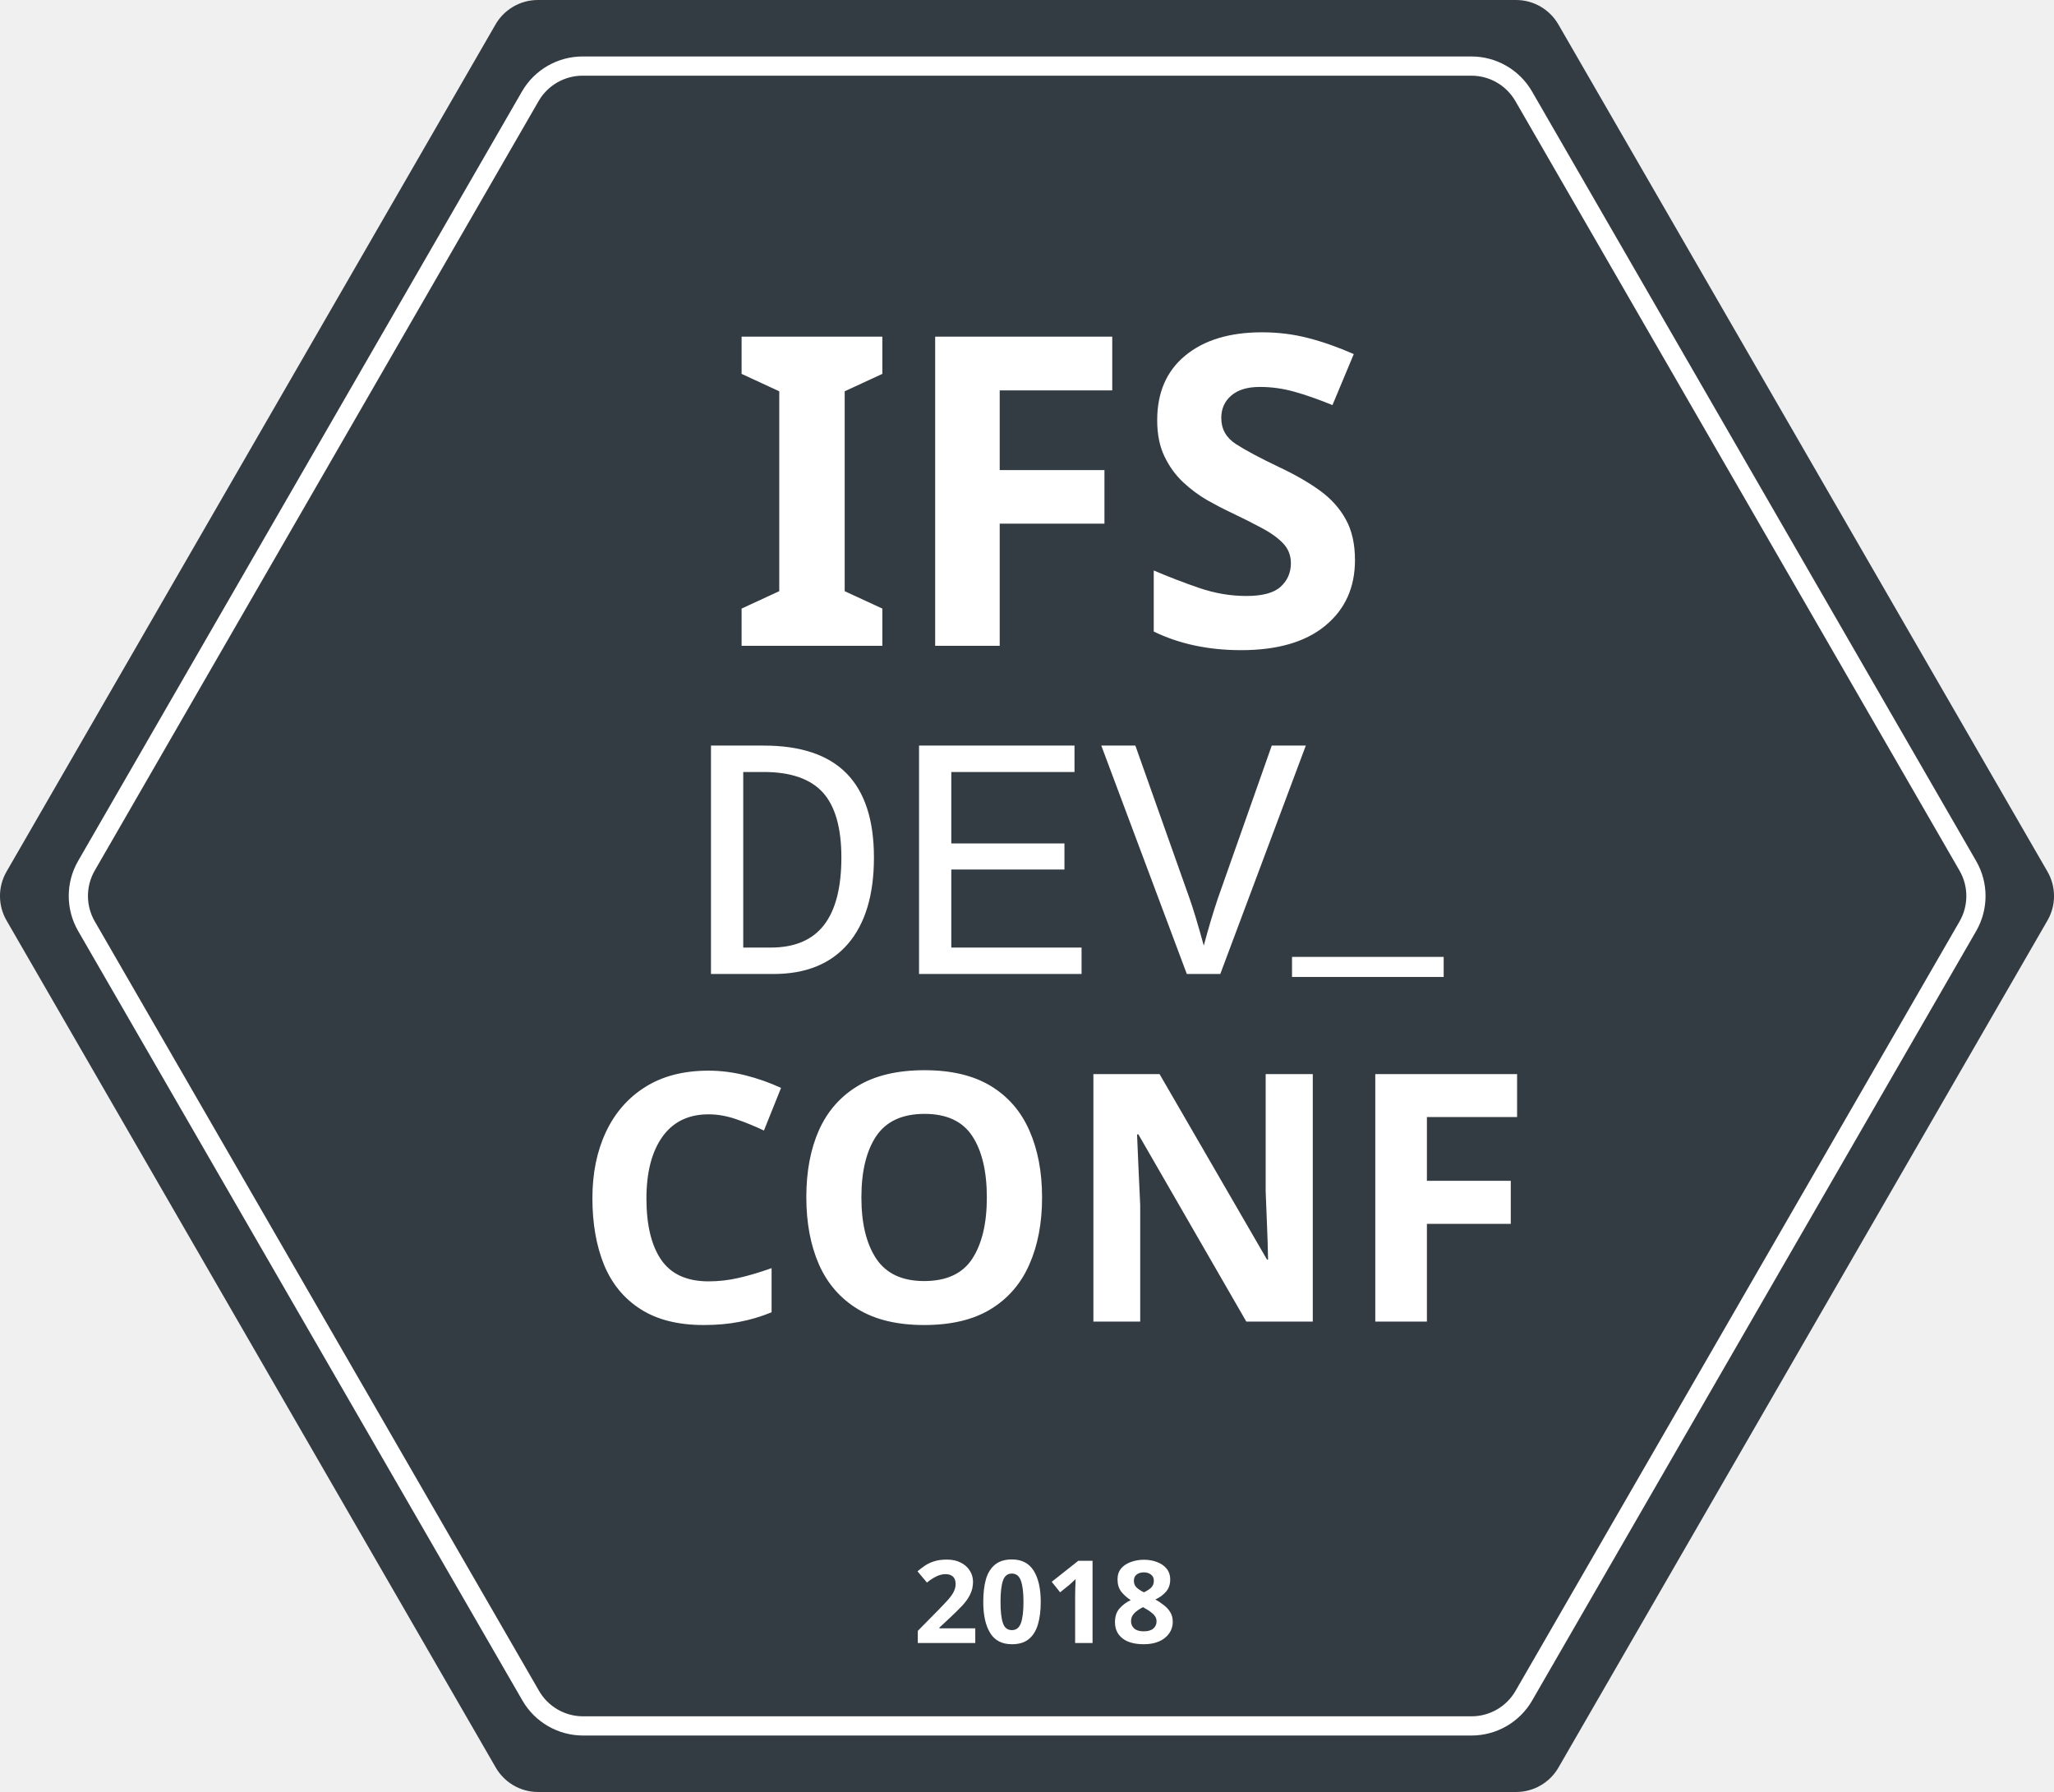
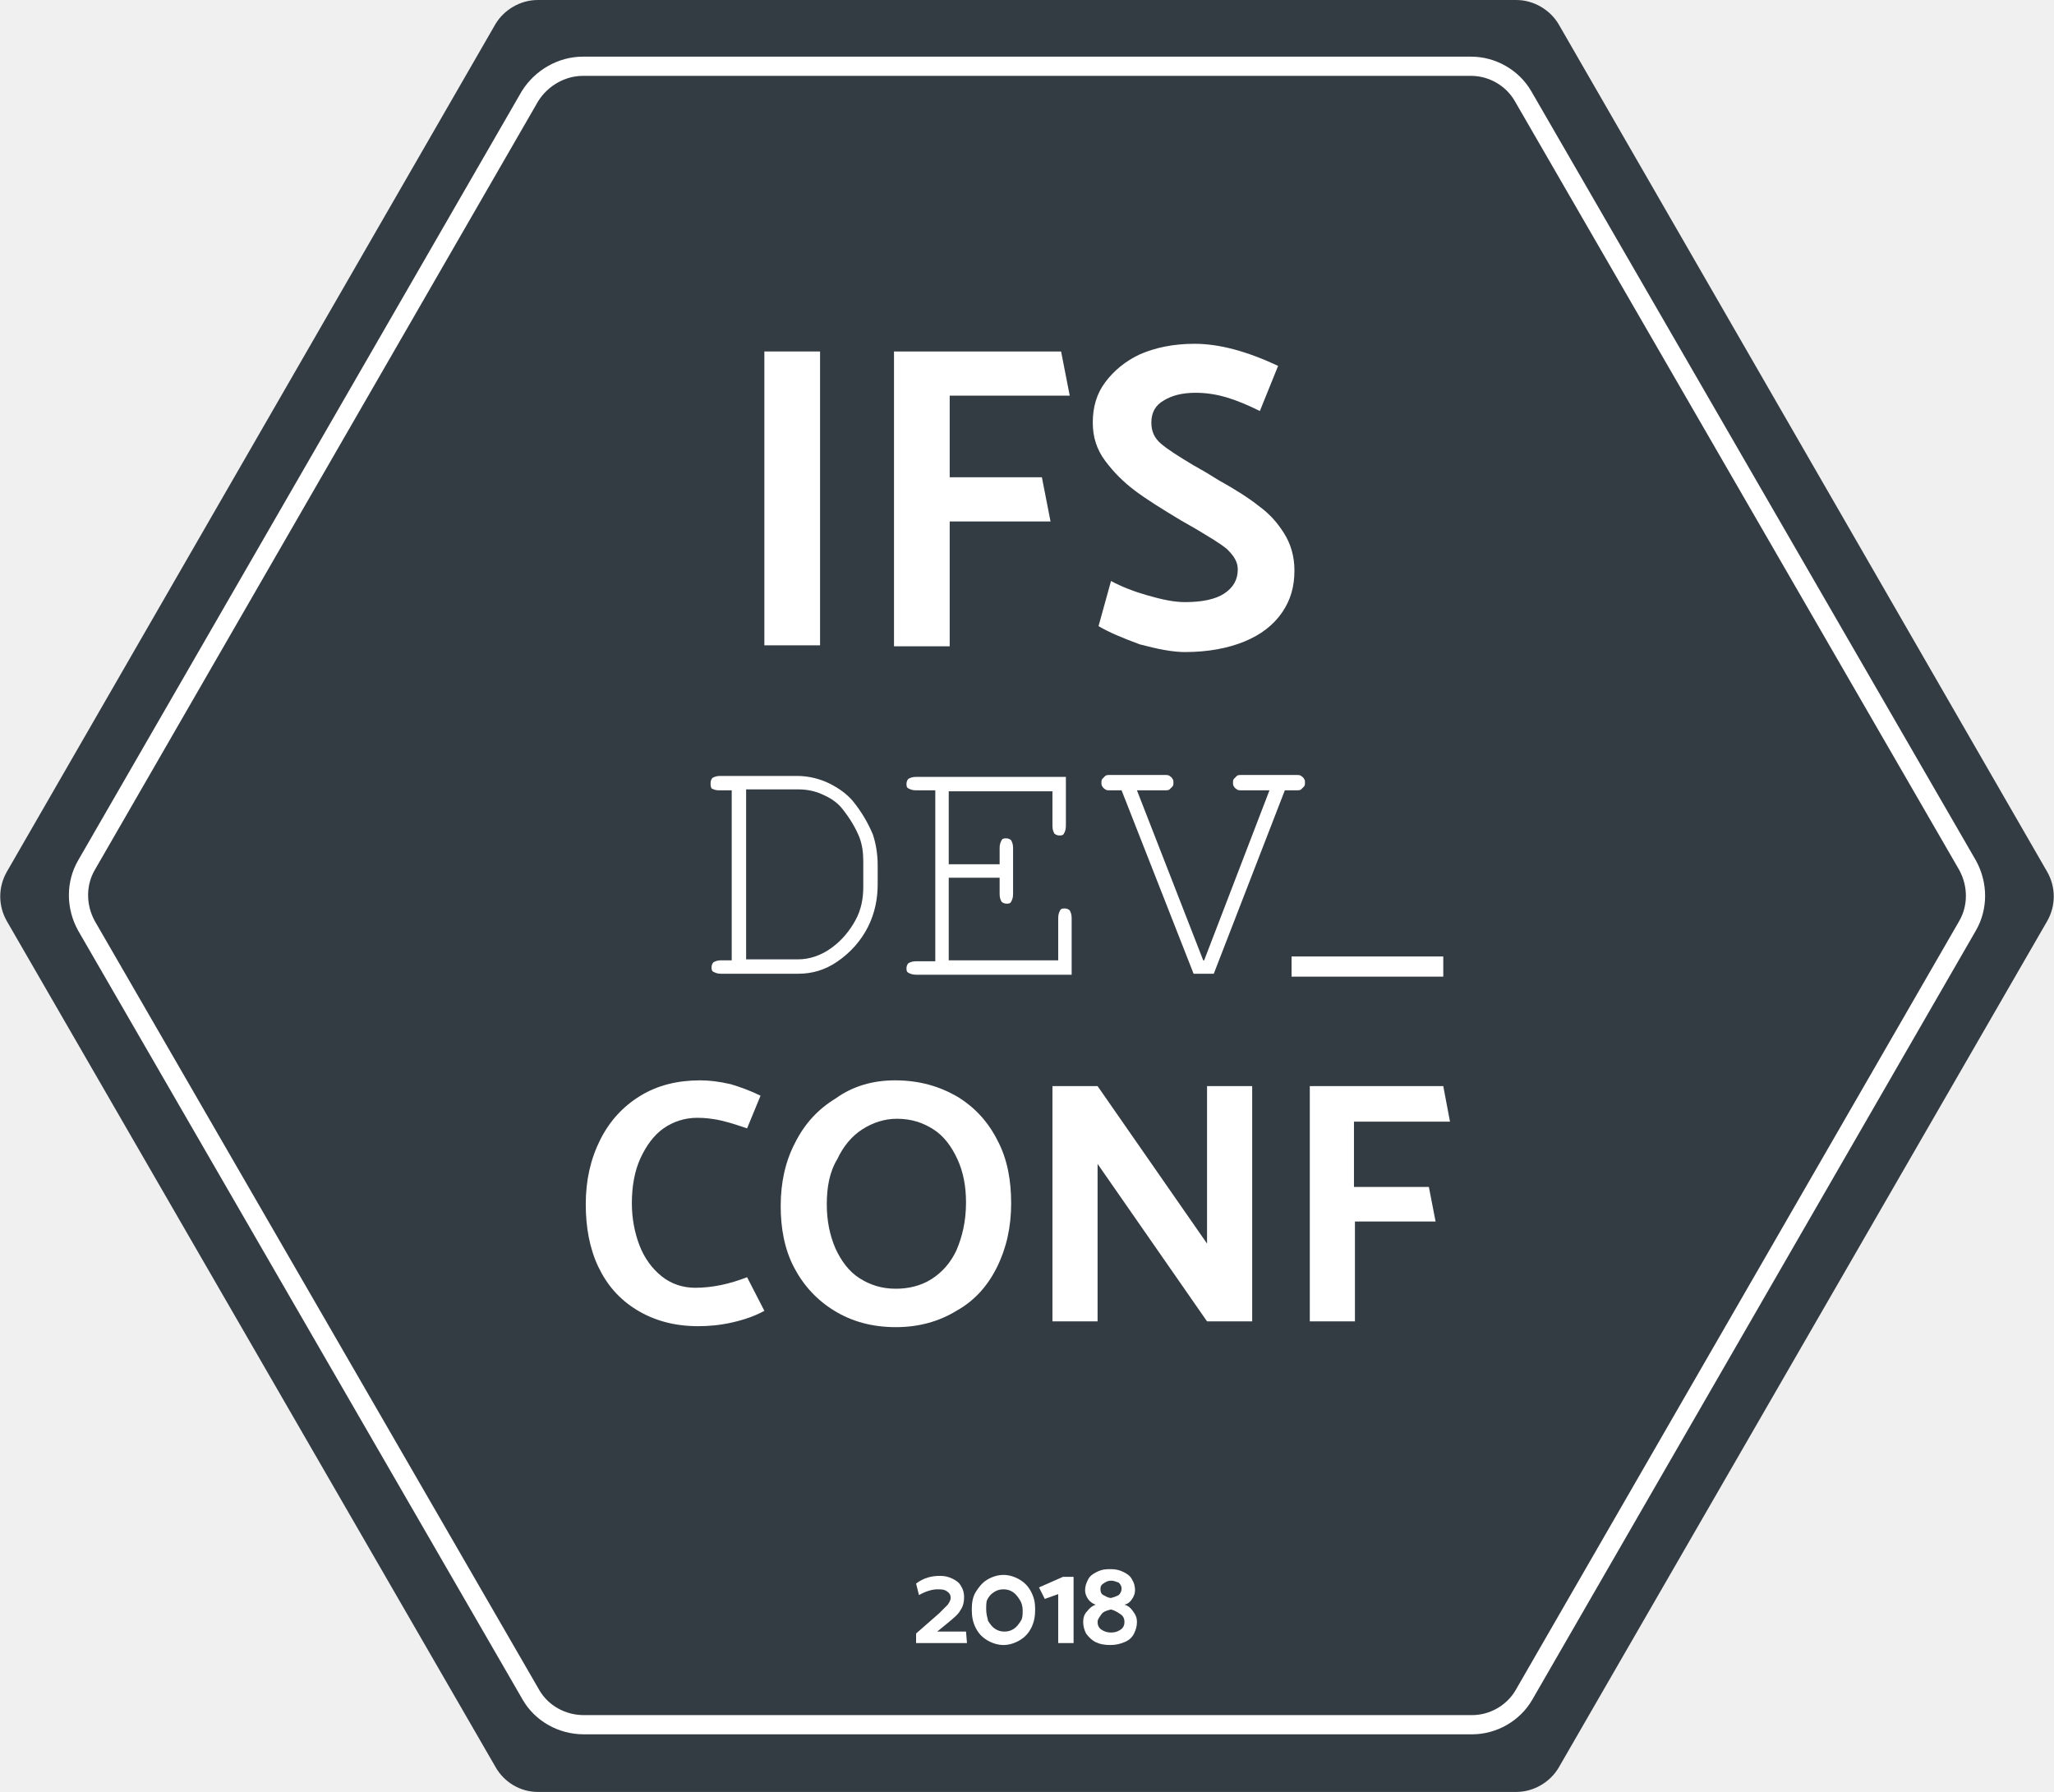
- <svg xmlns="http://www.w3.org/2000/svg" viewBox="0 0 213.87 186.58">
-   <defs>
-     <style>.cls-1,.cls-2{fill:#343c43;}.cls-2{stroke:#fff;stroke-miterlimit:10;stroke-width:2px;}.cls-3,.cls-4,.cls-5,.cls-6,.cls-7{fill:#fff;}.cls-4,.cls-5{font-size:36.1px;}.cls-4,.cls-6{font-family:Catamaran-ExtraBold, Catamaran;}.cls-4,.cls-6,.cls-7{font-weight:700;}.cls-5{font-family:CourierNewPSMT, Courier New;}.cls-6{font-size:45.07px;}.cls-7{font-size:12px;font-family:Catamaran-Bold, Catamaran;}</style>
-   </defs>
-   <g id="Layer_2" data-name="Layer 2">
-     <g id="Layer_1-2" data-name="Layer 1">
-       <path class="cls-1" d="M157.86,0H56A5.09,5.09,0,0,0,51.6,2.54L.68,90.75a5.09,5.09,0,0,0,0,5.09L51.6,184A5.09,5.09,0,0,0,56,186.58H157.86a5.09,5.09,0,0,0,4.41-2.54l50.92-88.2a5.09,5.09,0,0,0,0-5.09L162.26,2.54A5.09,5.09,0,0,0,157.86,0Z" />
-       <path class="cls-2" d="M153.19,6.88H60.68A6.29,6.29,0,0,0,55.23,10L9,90.14a6.29,6.29,0,0,0,0,6.29l46.26,80.12a6.29,6.29,0,0,0,5.45,3.15h92.51a6.29,6.29,0,0,0,5.45-3.15L204.9,96.44a6.29,6.29,0,0,0,0-6.29L158.64,10A6.29,6.29,0,0,0,153.19,6.88Z" />
-       <rect class="cls-3" x="134.53" y="99.63" width="15.79" height="2.09">
+ <svg xmlns="http://www.w3.org/2000/svg" version="1.1" id="Layer_1" x="0px" y="0px" viewBox="0 0 213.9 186.6" style="enable-background:new 0 0 213.9 186.6;" xml:space="preserve">
+   <style type="text/css">
+ 	.st0{fill:#343C43;}
+ 	.st1{fill:#343C43;stroke:#FFFFFF;stroke-width:2;stroke-miterlimit:10;}
+ 	.st2{fill:#FFFFFF;}
+ 	.st3{enable-background:new    ;}
+ </style>
+   <g id="Layer_2">
+     <g id="Layer_1-2">
+       <path class="st0" d="M157.9,0H56c-1.8,0-3.5,1-4.4,2.5L0.7,90.8c-0.9,1.6-0.9,3.5,0,5.1L51.6,184c0.9,1.6,2.6,2.6,4.4,2.6h101.9    c1.8,0,3.5-1,4.4-2.5l50.9-88.2c0.9-1.6,0.9-3.5,0-5.1L162.3,2.5C161.4,1,159.7,0,157.9,0z" />
+       <path class="st1" d="M153.2,6.9H60.7c-2.2,0-4.3,1.2-5.5,3.1L9,90.1c-1.1,1.9-1.1,4.3,0,6.3l46.3,80.1c1.1,1.9,3.2,3.1,5.5,3.1    h92.5c2.2,0,4.3-1.2,5.4-3.1l46.2-80.1c1.1-1.9,1.1-4.3,0-6.3L158.6,10C157.5,8.1,155.4,6.9,153.2,6.9z" />
+       <rect x="134.5" y="99.6" class="st2" width="15.8" height="2.1">
        <animate attributeType="XML" attributeName="fill" values="#343c43;#fff;#fff;#343c43" dur="0.8s" repeatCount="indefinite" />
      </rect>
-       <text class="cls-4" transform="translate(59.59 137.6)">CONF</text>
-       <text class="cls-5" transform="translate(71.17 101.41)">DEV</text>
-       <text class="cls-6" transform="translate(75.78 67.24)">IFS</text>
-       <text class="cls-7" transform="translate(95.08 171.07)">2018</text>
+       <g class="st3">
+         <path class="st2" d="M79.2,114.1l-1.4,3.4l-0.9-0.3c-0.9-0.3-1.7-0.5-2.2-0.6c-0.6-0.1-1.2-0.2-2.1-0.2c-1.3,0-2.5,0.4-3.5,1.1     c-1,0.7-1.8,1.8-2.4,3.1c-0.6,1.3-0.9,2.9-0.9,4.7c0,1.6,0.3,3.1,0.8,4.4c0.5,1.3,1.3,2.4,2.3,3.2c1,0.8,2.2,1.2,3.5,1.2     c1.8,0,3.6-0.4,5.4-1.1l1.8,3.5c-0.9,0.5-2,0.9-3.3,1.2c-1.3,0.3-2.5,0.4-3.6,0.4c-2.5,0-4.6-0.6-6.4-1.7c-1.8-1.1-3.1-2.6-4-4.5     c-0.9-1.9-1.3-4.1-1.3-6.5c0-2.5,0.5-4.7,1.5-6.7c1-2,2.4-3.5,4.2-4.6c1.8-1.1,3.9-1.6,6.2-1.6c0.9,0,1.9,0.1,3.2,0.4     C77.1,113.2,78.2,113.6,79.2,114.1z" />
+         <path class="st2" d="M93.2,112.5c2.5,0,4.6,0.6,6.5,1.7c1.8,1.1,3.2,2.6,4.2,4.6c1,1.9,1.4,4.1,1.4,6.5c0,2.5-0.5,4.7-1.5,6.7     s-2.4,3.5-4.2,4.5c-1.8,1.1-3.9,1.7-6.3,1.7c-2.5,0-4.6-0.6-6.4-1.7c-1.8-1.1-3.2-2.6-4.2-4.5c-1-1.9-1.4-4.1-1.4-6.4     c0-2.5,0.5-4.7,1.5-6.6c1-2,2.4-3.5,4.2-4.6C88.8,113.1,90.9,112.5,93.2,112.5z M86.1,125.4c0,1.7,0.3,3.2,0.9,4.6     c0.6,1.3,1.4,2.4,2.5,3.1s2.3,1.1,3.8,1.1c1.3,0,2.6-0.3,3.7-1c1.1-0.7,2-1.7,2.6-3c0.6-1.4,1-3,1-5c0-1.7-0.3-3.2-0.9-4.5     c-0.6-1.3-1.4-2.4-2.5-3.1s-2.3-1.1-3.8-1.1c-1.3,0-2.5,0.4-3.6,1.1c-1.1,0.7-2,1.8-2.6,3.1C86.4,122,86.1,123.6,86.1,125.4z" />
+         <path class="st2" d="M114.3,121.2v16.4h-4.7v-24.5h4.7l11.4,16.4v-16.4h4.7v24.5h-4.7L114.3,121.2z" />
+         <path class="st2" d="M141.1,123.6h7.7l0.7,3.6h-8.4v10.4h-4.7v-24.5h13.9l0.7,3.7h-10V123.6z" />
+       </g>
+       <g class="st3">
+         <path class="st2" d="M76.2,99.9V82.3h-1.3c-0.4,0-0.6-0.1-0.8-0.2C74,81.9,74,81.8,74,81.5c0-0.2,0.1-0.4,0.2-0.5     c0.2-0.1,0.4-0.2,0.8-0.2h8c1.2,0,2.4,0.3,3.4,0.8c1,0.5,1.8,1.1,2.4,1.8c0.9,1.1,1.6,2.3,2.1,3.5c0.3,0.9,0.5,2,0.5,3.2v2     c0,1.5-0.3,3-1,4.4c-0.7,1.4-1.8,2.7-3.3,3.7c-1.2,0.8-2.5,1.2-4,1.2h-8c-0.4,0-0.6-0.1-0.8-0.2c-0.2-0.1-0.2-0.3-0.2-0.5     c0-0.2,0.1-0.4,0.2-0.5c0.2-0.1,0.4-0.2,0.8-0.2H76.2z M77.7,99.9h5.4c1.2,0,2.4-0.4,3.5-1.2c1.1-0.8,1.9-1.8,2.5-2.9     s0.8-2.3,0.8-3.4v-2.7c0-0.9-0.1-1.7-0.4-2.5c-0.4-1-1-2-1.8-3c-0.4-0.5-1-1-1.9-1.4c-0.8-0.4-1.7-0.6-2.7-0.6h-5.4V99.9z" />
+         <path class="st2" d="M98.8,91.5v8.5h11.4v-4.4c0-0.4,0.1-0.6,0.2-0.8c0.1-0.2,0.3-0.2,0.5-0.2s0.4,0.1,0.5,0.2     c0.1,0.2,0.2,0.4,0.2,0.8v5.9H95.4c-0.4,0-0.6-0.1-0.8-0.2c-0.2-0.1-0.2-0.3-0.2-0.5c0-0.2,0.1-0.4,0.2-0.5     c0.2-0.1,0.4-0.2,0.8-0.2h2V82.3h-2c-0.4,0-0.6-0.1-0.8-0.2c-0.2-0.1-0.2-0.3-0.2-0.5c0-0.2,0.1-0.4,0.2-0.5     c0.2-0.1,0.4-0.2,0.8-0.2h15.6v5.1c0,0.4-0.1,0.6-0.2,0.8c-0.1,0.2-0.3,0.2-0.5,0.2c-0.2,0-0.4-0.1-0.5-0.2     c-0.1-0.2-0.2-0.4-0.2-0.8v-3.6H98.8V90h5.3v-1.7c0-0.4,0.1-0.6,0.2-0.8c0.1-0.2,0.3-0.2,0.5-0.2c0.2,0,0.4,0.1,0.5,0.2     c0.1,0.2,0.2,0.4,0.2,0.8v4.8c0,0.4-0.1,0.6-0.2,0.8c-0.1,0.2-0.3,0.2-0.5,0.2c-0.2,0-0.4-0.1-0.5-0.2c-0.1-0.2-0.2-0.4-0.2-0.8     v-1.7H98.8z" />
+         <path class="st2" d="M126.4,101.4h-2.1l-7.5-19.1h-1.1c-0.3,0-0.5,0-0.6-0.1c-0.1-0.1-0.2-0.1-0.3-0.3c-0.1-0.1-0.1-0.3-0.1-0.4     c0-0.1,0-0.3,0.1-0.4c0.1-0.1,0.2-0.2,0.3-0.3s0.3-0.1,0.6-0.1h5.5c0.3,0,0.5,0,0.6,0.1s0.2,0.1,0.3,0.3c0.1,0.1,0.1,0.3,0.1,0.4     c0,0.1,0,0.3-0.1,0.4c-0.1,0.1-0.2,0.2-0.3,0.3c-0.1,0.1-0.3,0.1-0.6,0.1h-2.8l6.9,17.7h0.1l6.8-17.7h-2.8c-0.3,0-0.5,0-0.6-0.1     c-0.1-0.1-0.2-0.1-0.3-0.3c-0.1-0.1-0.1-0.3-0.1-0.4c0-0.1,0-0.3,0.1-0.4c0.1-0.1,0.2-0.2,0.3-0.3c0.1-0.1,0.3-0.1,0.6-0.1h5.5     c0.3,0,0.5,0,0.6,0.1c0.1,0.1,0.2,0.1,0.3,0.3c0.1,0.1,0.1,0.3,0.1,0.4c0,0.1,0,0.3-0.1,0.4c-0.1,0.1-0.2,0.2-0.3,0.3     c-0.1,0.1-0.3,0.1-0.6,0.1h-1.1L126.4,101.4z" />
+       </g>
+       <g class="st3">
+         <path class="st2" d="M85.4,36.6v30.6h-5.8V36.6H85.4z" />
+         <path class="st2" d="M98.9,49.7h9.6l0.9,4.6H98.9v13h-5.8V36.6h17.4l0.9,4.6H98.9V49.7z" />
+         <path class="st2" d="M114.4,65.2l1.3-4.7c1.1,0.6,2.4,1.1,3.8,1.5c1.4,0.4,2.7,0.7,3.9,0.7c1.8,0,3.2-0.3,4.1-0.9     c0.9-0.6,1.4-1.4,1.4-2.5c0-0.8-0.4-1.4-1.1-2.1c-0.7-0.6-1.9-1.3-3.4-2.2l-1.4-0.8c-2-1.2-3.6-2.2-4.8-3.1     c-1.2-0.9-2.2-1.9-3.1-3.1c-0.9-1.2-1.3-2.5-1.3-4c0-1.6,0.4-3,1.3-4.2s2.1-2.2,3.6-2.9c1.6-0.7,3.5-1.1,5.7-1.1     c2.6,0,5.5,0.8,8.7,2.3l-1.9,4.7c-1.2-0.6-2.4-1.1-3.4-1.4c-1-0.3-2.1-0.5-3.3-0.5c-1.4,0-2.5,0.3-3.3,0.8     c-0.9,0.5-1.3,1.3-1.3,2.3c0,0.9,0.3,1.6,1,2.2s1.8,1.3,3.3,2.2l1.4,0.8l1.3,0.8c1.8,1,3.2,1.9,4.2,2.7c1.1,0.8,1.9,1.7,2.6,2.8     s1.1,2.4,1.1,3.9c0,1.7-0.4,3.1-1.3,4.4c-0.9,1.3-2.2,2.3-3.9,3c-1.7,0.7-3.8,1.1-6.2,1.1c-1.3,0-2.8-0.3-4.7-0.8     C116.8,66.4,115.4,65.8,114.4,65.2z" />
+       </g>
+       <g class="st3">
+         <path class="st2" d="M97.9,164.1c0.5,0,0.9,0.1,1.3,0.3c0.4,0.2,0.7,0.4,0.9,0.8c0.2,0.3,0.3,0.7,0.3,1.1c0,0.5-0.1,1-0.4,1.4     c-0.2,0.4-0.7,0.8-1.3,1.3l-1.1,0.9h3l0.1,1.2h-5.3v-1l2.4-2.1c0.4-0.4,0.7-0.7,0.9-0.9c0.2-0.3,0.3-0.5,0.3-0.7     c0-0.3-0.1-0.5-0.4-0.7s-0.6-0.2-1-0.2c-0.5,0-1.2,0.2-1.9,0.6l-0.3-1.2C96.2,164.3,97,164.1,97.9,164.1z" />
+         <path class="st2" d="M101.2,167.6c0-0.7,0.1-1.3,0.4-1.8c0.3-0.5,0.7-1,1.2-1.3c0.5-0.3,1.1-0.5,1.7-0.5c0.6,0,1.2,0.2,1.7,0.5     s0.9,0.7,1.2,1.3s0.4,1.1,0.4,1.8c0,0.7-0.1,1.3-0.4,1.9s-0.7,1-1.2,1.3c-0.5,0.3-1.1,0.5-1.7,0.5c-0.6,0-1.2-0.2-1.7-0.5     c-0.5-0.3-0.9-0.7-1.2-1.3S101.2,168.3,101.2,167.6z M102.7,167.6c0,0.4,0.1,0.8,0.2,1.2c0.2,0.3,0.4,0.6,0.7,0.8     c0.3,0.2,0.6,0.3,1,0.3s0.7-0.1,1-0.3c0.3-0.2,0.5-0.5,0.7-0.8s0.2-0.7,0.2-1.1c0-0.4-0.1-0.8-0.3-1.1s-0.4-0.6-0.7-0.8     c-0.3-0.2-0.6-0.3-1-0.3c-0.4,0-0.7,0.1-1,0.3c-0.3,0.2-0.5,0.4-0.7,0.8C102.7,166.8,102.7,167.2,102.7,167.6z" />
+         <path class="st2" d="M111.8,164.3v6.8h-1.6V166l-1.4,0.5l-0.6-1.2l2.5-1.1H111.8z" />
+         <path class="st2" d="M115.7,163.4c0.5,0,0.9,0.1,1.3,0.3c0.4,0.2,0.7,0.4,0.9,0.8c0.2,0.3,0.3,0.7,0.3,1.1c0,0.3-0.1,0.6-0.3,0.9     s-0.4,0.5-0.8,0.6c0.4,0.1,0.7,0.4,0.9,0.7c0.3,0.4,0.4,0.7,0.4,1.1c0,0.4-0.1,0.8-0.3,1.2c-0.2,0.4-0.5,0.7-1,0.9     s-0.9,0.3-1.5,0.3c-0.6,0-1.1-0.1-1.5-0.3s-0.7-0.5-1-0.9c-0.2-0.4-0.3-0.8-0.3-1.2c0-0.4,0.1-0.8,0.4-1.1     c0.3-0.4,0.6-0.6,0.9-0.7c-0.3-0.1-0.6-0.3-0.8-0.6c-0.2-0.3-0.3-0.6-0.3-0.9c0-0.4,0.1-0.7,0.3-1.1s0.5-0.6,0.9-0.8     C114.8,163.4,115.2,163.4,115.7,163.4z M115.7,167.6c-0.4,0.1-0.8,0.2-1,0.5s-0.4,0.5-0.4,0.8c0,0.3,0.1,0.6,0.4,0.8     c0.3,0.2,0.6,0.3,1,0.3c0.4,0,0.7-0.1,1-0.3c0.3-0.2,0.4-0.5,0.4-0.8c0-0.3-0.1-0.6-0.4-0.8S116.1,167.7,115.7,167.6z      M115.7,164.6c-0.3,0-0.5,0.1-0.8,0.3s-0.3,0.4-0.3,0.6c0,0.3,0.1,0.5,0.3,0.6s0.5,0.3,0.8,0.3c0.4-0.1,0.6-0.2,0.8-0.3     c0.2-0.2,0.3-0.4,0.3-0.7c0-0.2-0.1-0.4-0.3-0.6C116.2,164.7,116,164.6,115.7,164.6z" />
+       </g>
    </g>
  </g>
</svg>
